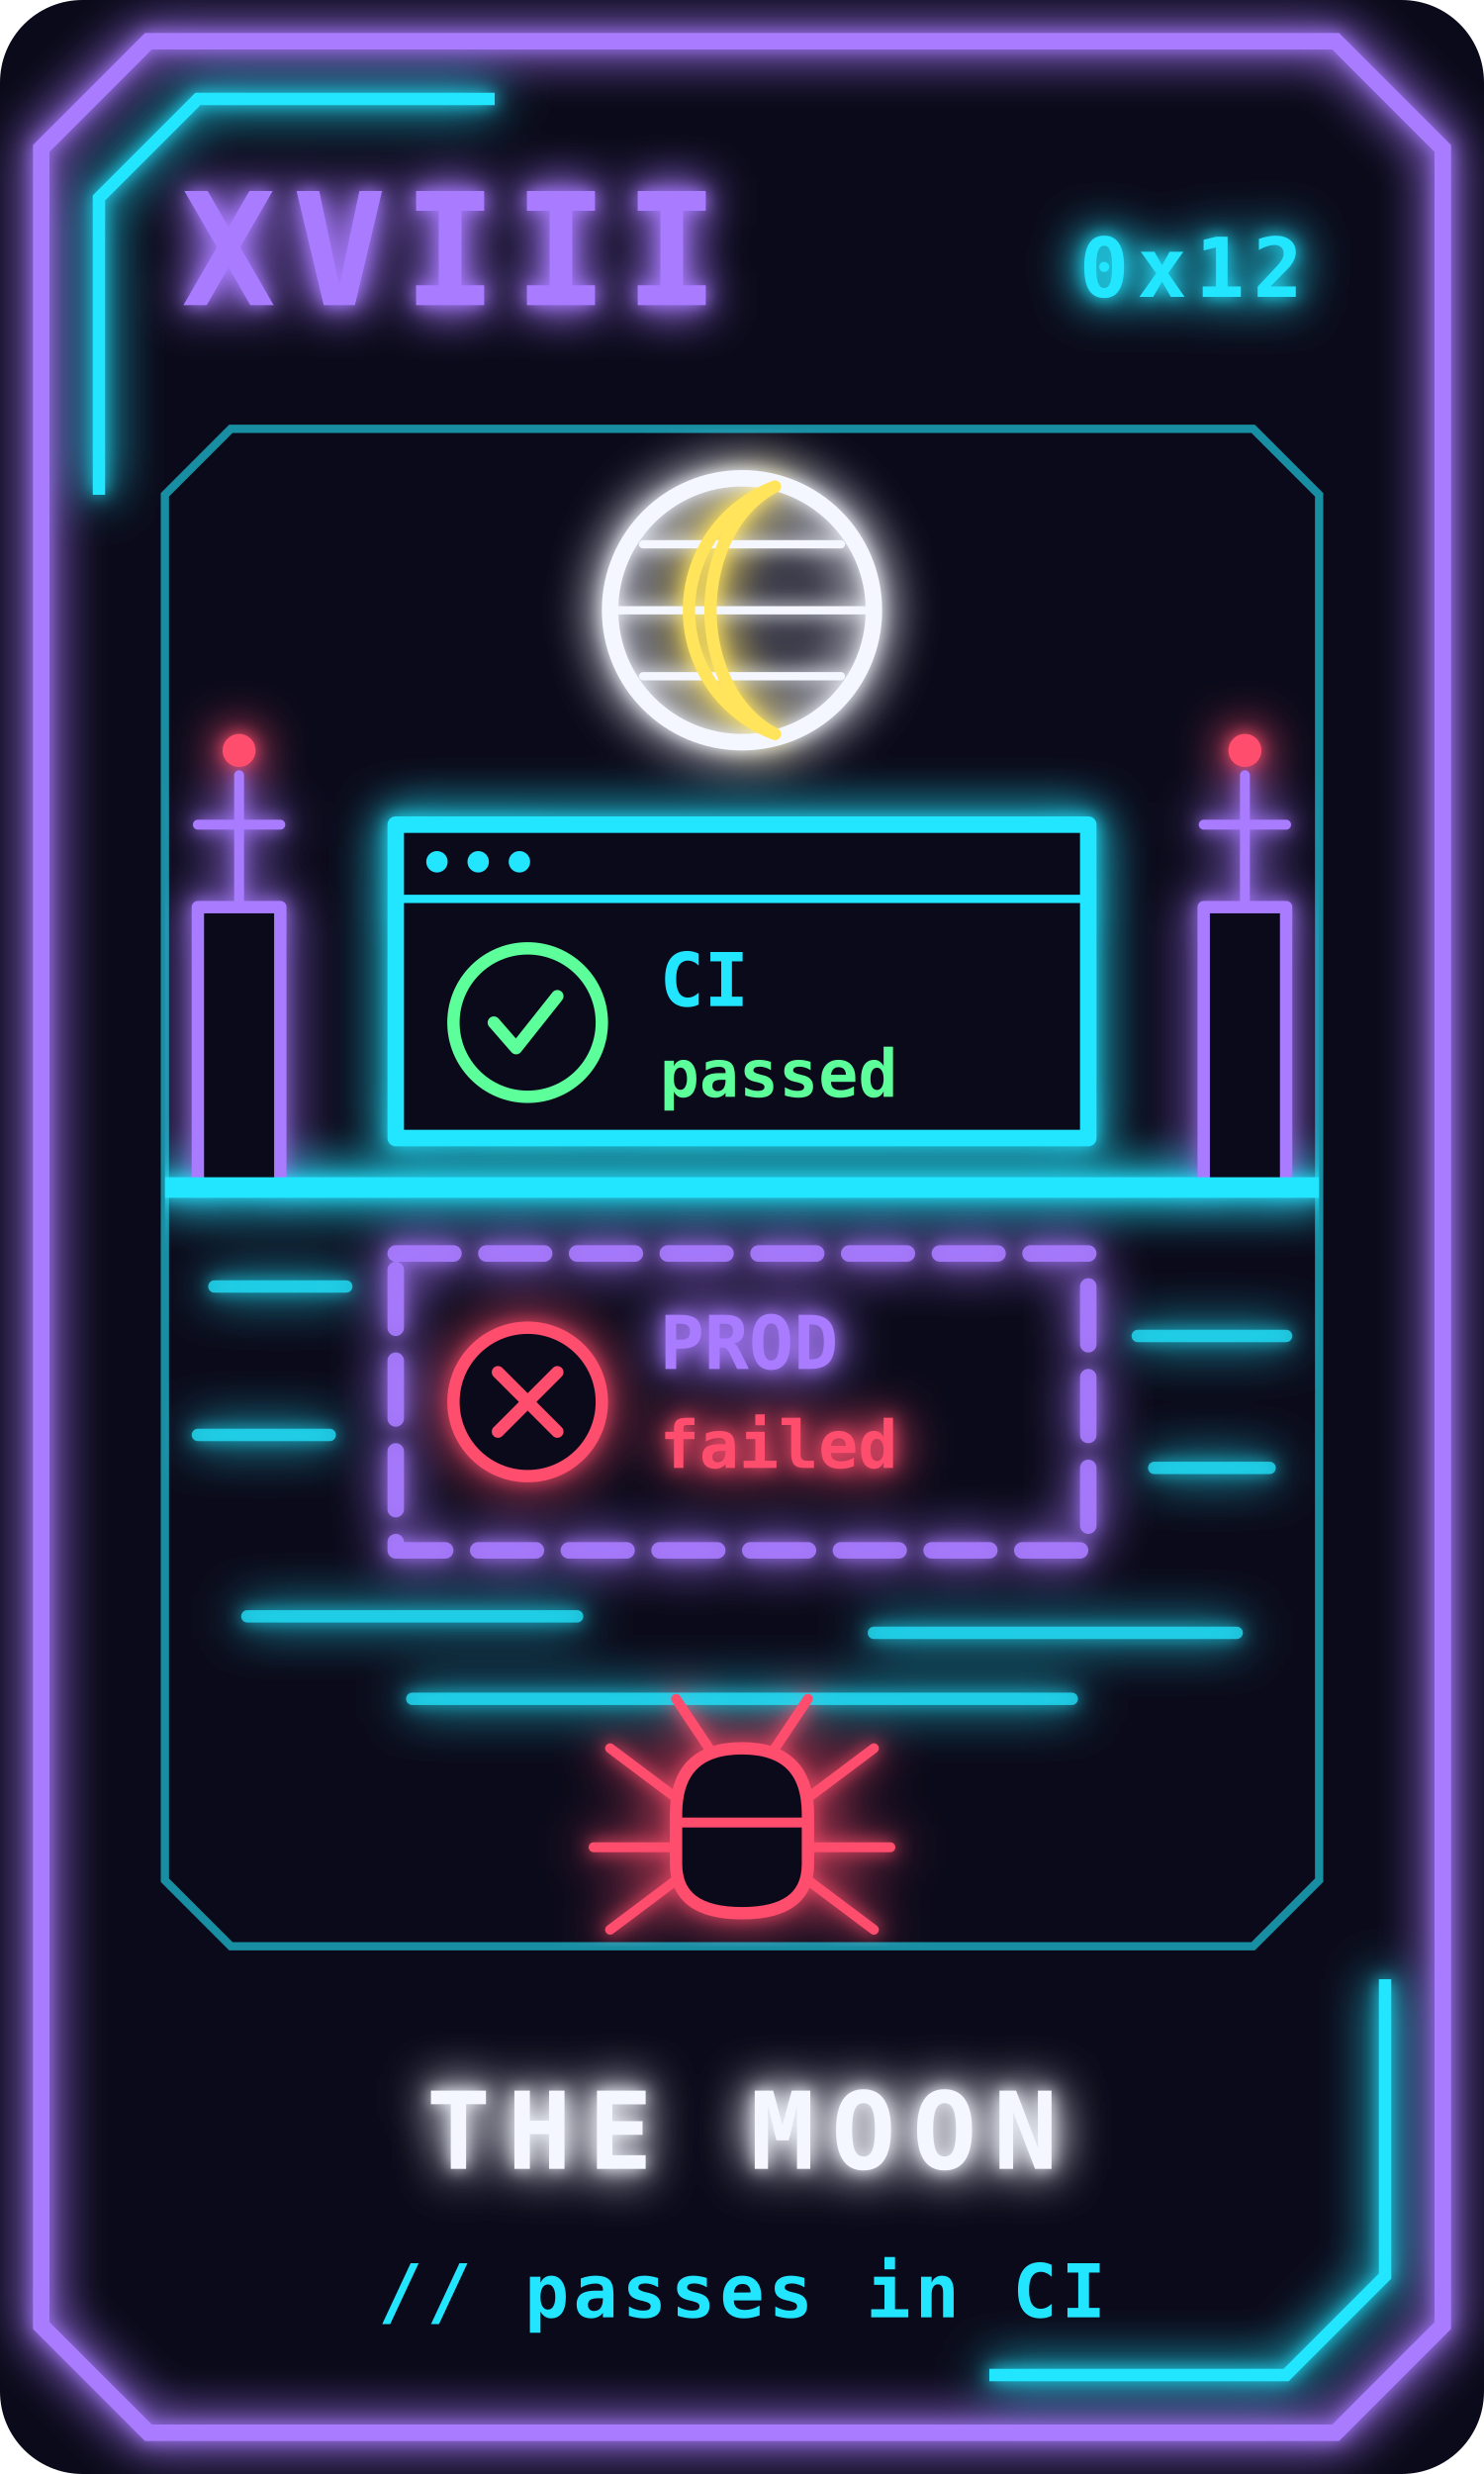
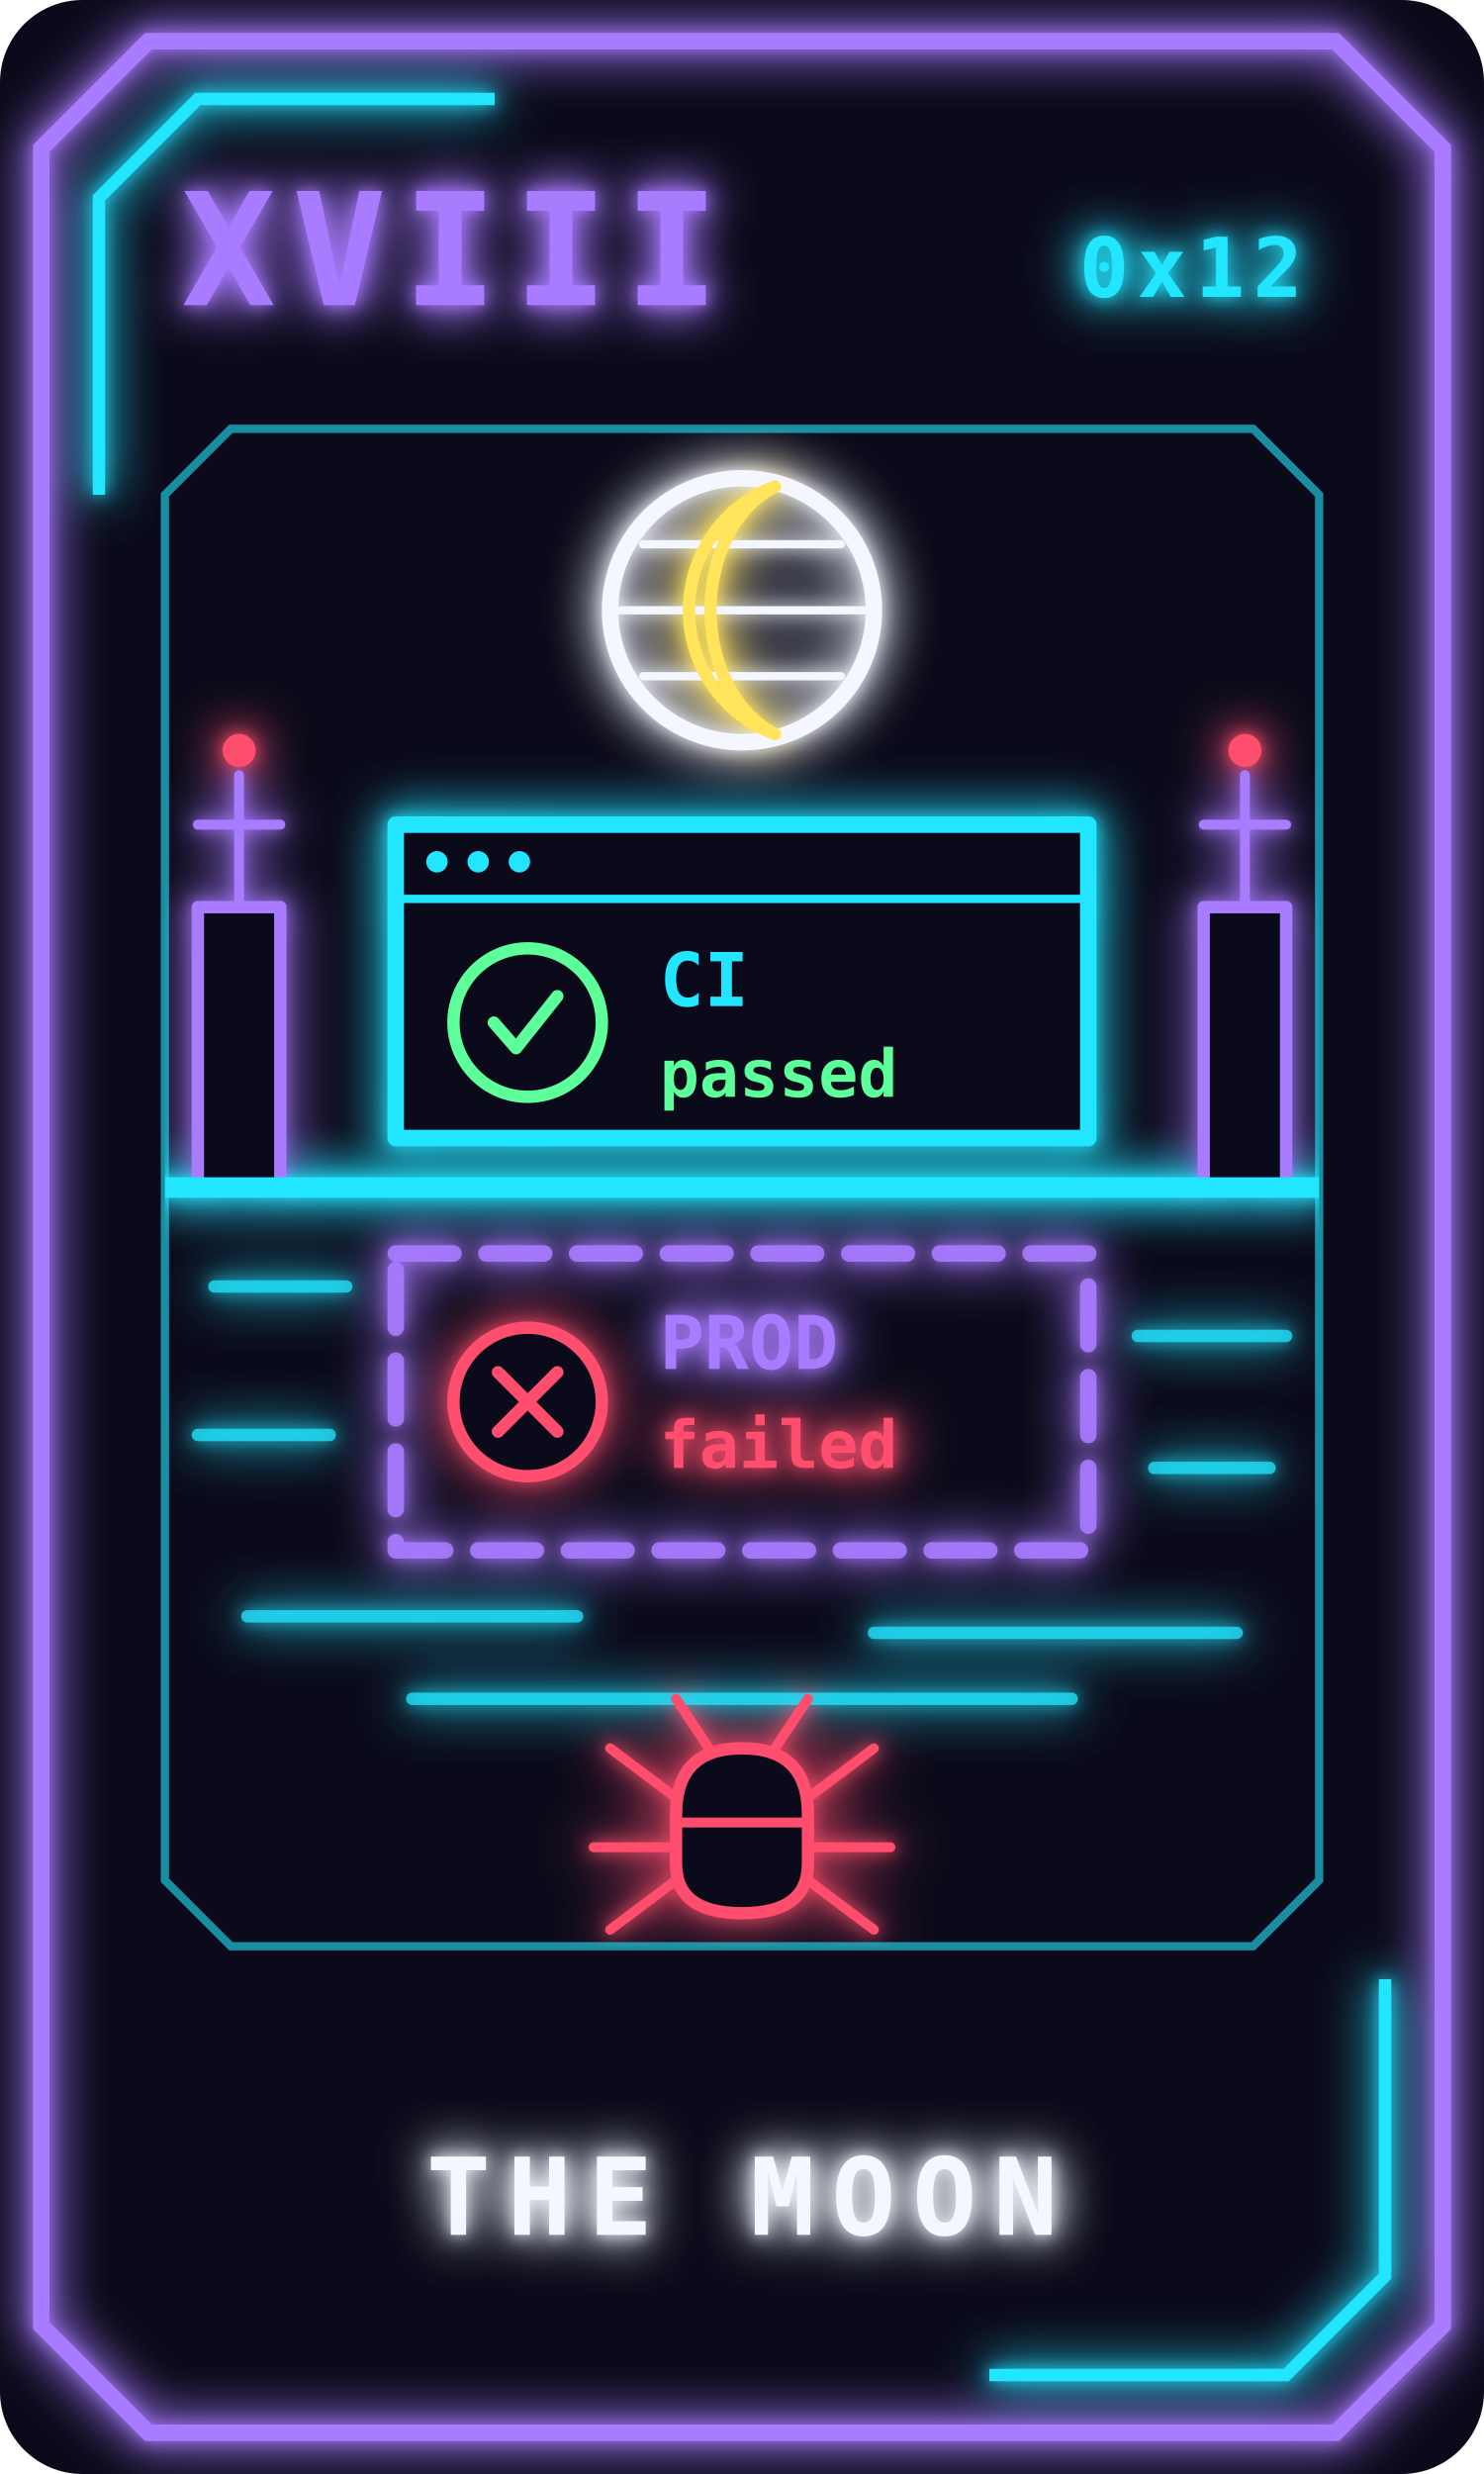
<svg xmlns="http://www.w3.org/2000/svg" width="180" height="300" viewBox="0 0 180 300">
  <g>
    <defs>
      <filter id="ds-neon" x="-30%" y="-30%" width="160%" height="160%" color-interpolation-filters="sRGB">
        <feGaussianBlur stdDeviation="3" result="wide" />
        <feGaussianBlur in="SourceGraphic" stdDeviation="1" result="near" />
        <feMerge>
          <feMergeNode in="wide" />
          <feMergeNode in="wide" />
          <feMergeNode in="near" />
          <feMergeNode in="SourceGraphic" />
        </feMerge>
      </filter>
      <clipPath id="ds-window">
        <path d="M-70 -84L-62 -92H62L70 -84V84L62 92H-62L-70 84Z" />
      </clipPath>
    </defs>
    <rect width="180" height="300" rx="10" fill="#0b0a1a" />
    <g filter="url(#ds-neon)">
      <path d="M18 5H162L175 18V282L162 295H18L5 282V18Z" fill="none" stroke="#a97bff" stroke-width="2" />
      <path d="M12 60V24L24 12H60M168 240V276L156 288H120" fill="none" stroke="#22e6ff" stroke-width="1.5" />
      <text x="22" y="37" font-family="ui-monospace, 'SF Mono', Menlo, Consolas, monospace" font-size="19" font-weight="bold" fill="#a97bff" text-anchor="start" letter-spacing="2">XVIII</text>
      <text x="158" y="36" font-family="ui-monospace, 'SF Mono', Menlo, Consolas, monospace" font-size="10" font-weight="bold" fill="#22e6ff" text-anchor="end" letter-spacing="1">0x12</text>
-       <text x="90" y="263" font-family="ui-monospace, 'SF Mono', Menlo, Consolas, monospace" font-size="13" font-weight="bold" fill="#f4f7ff" text-anchor="middle" letter-spacing="2">THE MOON</text>
+       <text x="90" y="271" font-family="ui-monospace, 'SF Mono', Menlo, Consolas, monospace" font-size="13" font-weight="bold" fill="#f4f7ff" text-anchor="middle" letter-spacing="2">THE MOON</text>
    </g>
-     <text x="90" y="281" font-family="ui-monospace, 'SF Mono', Menlo, Consolas, monospace" font-size="9" font-weight="bold" fill="#22e6ff" text-anchor="middle" letter-spacing="0.5">// passes in CI</text>
    <g transform="translate(90 144)">
      <g clip-path="url(#ds-window)">
        <g filter="url(#ds-neon)">
          <circle cx="0" cy="-70" r="16" fill="none" stroke="#f4f7ff" stroke-width="2" />
          <path d="M-12 -78H12M-15 -70H15M-12 -62H12" fill="none" stroke="#f4f7ff" stroke-width="1" stroke-linecap="round" stroke-linejoin="round" />
          <path d="M4 -85A16 16 0 0 0 4 -55A12 16 0 0 1 4 -85Z" fill="none" stroke="#ffe45c" stroke-width="1.5" stroke-linecap="round" stroke-linejoin="round" />
          <path d="M-66 0V-34H-56V0" fill="#0b0a1a" stroke="#a97bff" stroke-width="1.5" stroke-linecap="round" stroke-linejoin="round" />
          <path d="M-61 -34V-50M-66 -44H-56" fill="none" stroke="#a97bff" stroke-width="1.2" stroke-linecap="round" stroke-linejoin="round" />
          <circle cx="-61" cy="-53" r="2" fill="#ff4d6d" />
          <path d="M56 0V-34H66V0" fill="#0b0a1a" stroke="#a97bff" stroke-width="1.5" stroke-linecap="round" stroke-linejoin="round" />
          <path d="M61 -34V-50M56 -44H66" fill="none" stroke="#a97bff" stroke-width="1.2" stroke-linecap="round" stroke-linejoin="round" />
          <circle cx="61" cy="-53" r="2" fill="#ff4d6d" />
          <path d="M-42 -44h84v38h-84Z" fill="#0b0a1a" stroke="#22e6ff" stroke-width="2" stroke-linecap="round" stroke-linejoin="round" />
          <path d="M-42 -35h84" fill="none" stroke="#22e6ff" stroke-width="1" stroke-linecap="round" stroke-linejoin="round" />
          <circle cx="-37" cy="-39.5" r="1.3" fill="#22e6ff" />
          <circle cx="-32" cy="-39.5" r="1.3" fill="#22e6ff" />
          <circle cx="-27" cy="-39.5" r="1.3" fill="#22e6ff" />
          <circle cx="-26" cy="-20" r="9" fill="#0b0a1a" stroke="#5dff9b" stroke-width="1.5" />
          <path d="M-30.1 -20l2.7 3.1l5 -6.3" fill="none" stroke="#5dff9b" stroke-width="1.5" stroke-linecap="round" stroke-linejoin="round" />
          <text x="-10" y="-22" font-family="ui-monospace, 'SF Mono', Menlo, Consolas, monospace" font-size="9" font-weight="bold" fill="#22e6ff" text-anchor="start">CI</text>
          <text x="-10" y="-11" font-family="ui-monospace, 'SF Mono', Menlo, Consolas, monospace" font-size="8" font-weight="bold" fill="#5dff9b" text-anchor="start">passed</text>
          <path d="M-70 0H70" fill="none" stroke="#22e6ff" stroke-width="2.5" stroke-linecap="round" stroke-linejoin="round" />
          <g opacity="0.9">
            <path d="M-42 8h84v36h-84Z" fill="none" stroke="#a97bff" stroke-width="2" stroke-linecap="round" stroke-linejoin="round" stroke-dasharray="7 4" />
          </g>
          <g transform="translate(-26 26) rotate(0) scale(1)">
            <circle cx="0" cy="0" r="9" fill="#0b0a1a" stroke="#ff4d6d" stroke-width="1.5" />
            <path d="M-3.6 -3.6l7.2 7.2m0 -7.2l-7.2 7.2" fill="none" stroke="#ff4d6d" stroke-width="1.5" stroke-linecap="round" stroke-linejoin="round" />
          </g>
          <text x="-10" y="22" font-family="ui-monospace, 'SF Mono', Menlo, Consolas, monospace" font-size="9" font-weight="bold" fill="#a97bff" text-anchor="start">PROD</text>
          <text x="-10" y="34" font-family="ui-monospace, 'SF Mono', Menlo, Consolas, monospace" font-size="8" font-weight="bold" fill="#ff4d6d" text-anchor="start">failed</text>
          <g opacity="0.75">
            <path d="M-64 12H-48M48 18H66M-66 30H-50M50 34H64M-60 52H-20M16 54H60M-40 62H40" fill="none" stroke="#22e6ff" stroke-width="1.5" stroke-linecap="round" stroke-linejoin="round" />
          </g>
          <path d="M-8 76Q-8 68 0 68Q8 68 8 76V82Q8 88 0 88Q-8 88 -8 82Z" fill="#0b0a1a" stroke="#ff4d6d" stroke-width="1.5" stroke-linecap="round" stroke-linejoin="round" />
          <path d="M-8 74L-16 68M-8 80H-18M-8 84L-16 90M8 74L16 68M8 80H18M8 84L16 90M-4 68L-8 62M4 68L8 62M-8 77H8" fill="none" stroke="#ff4d6d" stroke-width="1.2" stroke-linecap="round" stroke-linejoin="round" />
        </g>
      </g>
      <path d="M-70 -84L-62 -92H62L70 -84V84L62 92H-62L-70 84Z" fill="none" stroke="#22e6ff" stroke-width="1" opacity="0.6" />
    </g>
  </g>
</svg>
